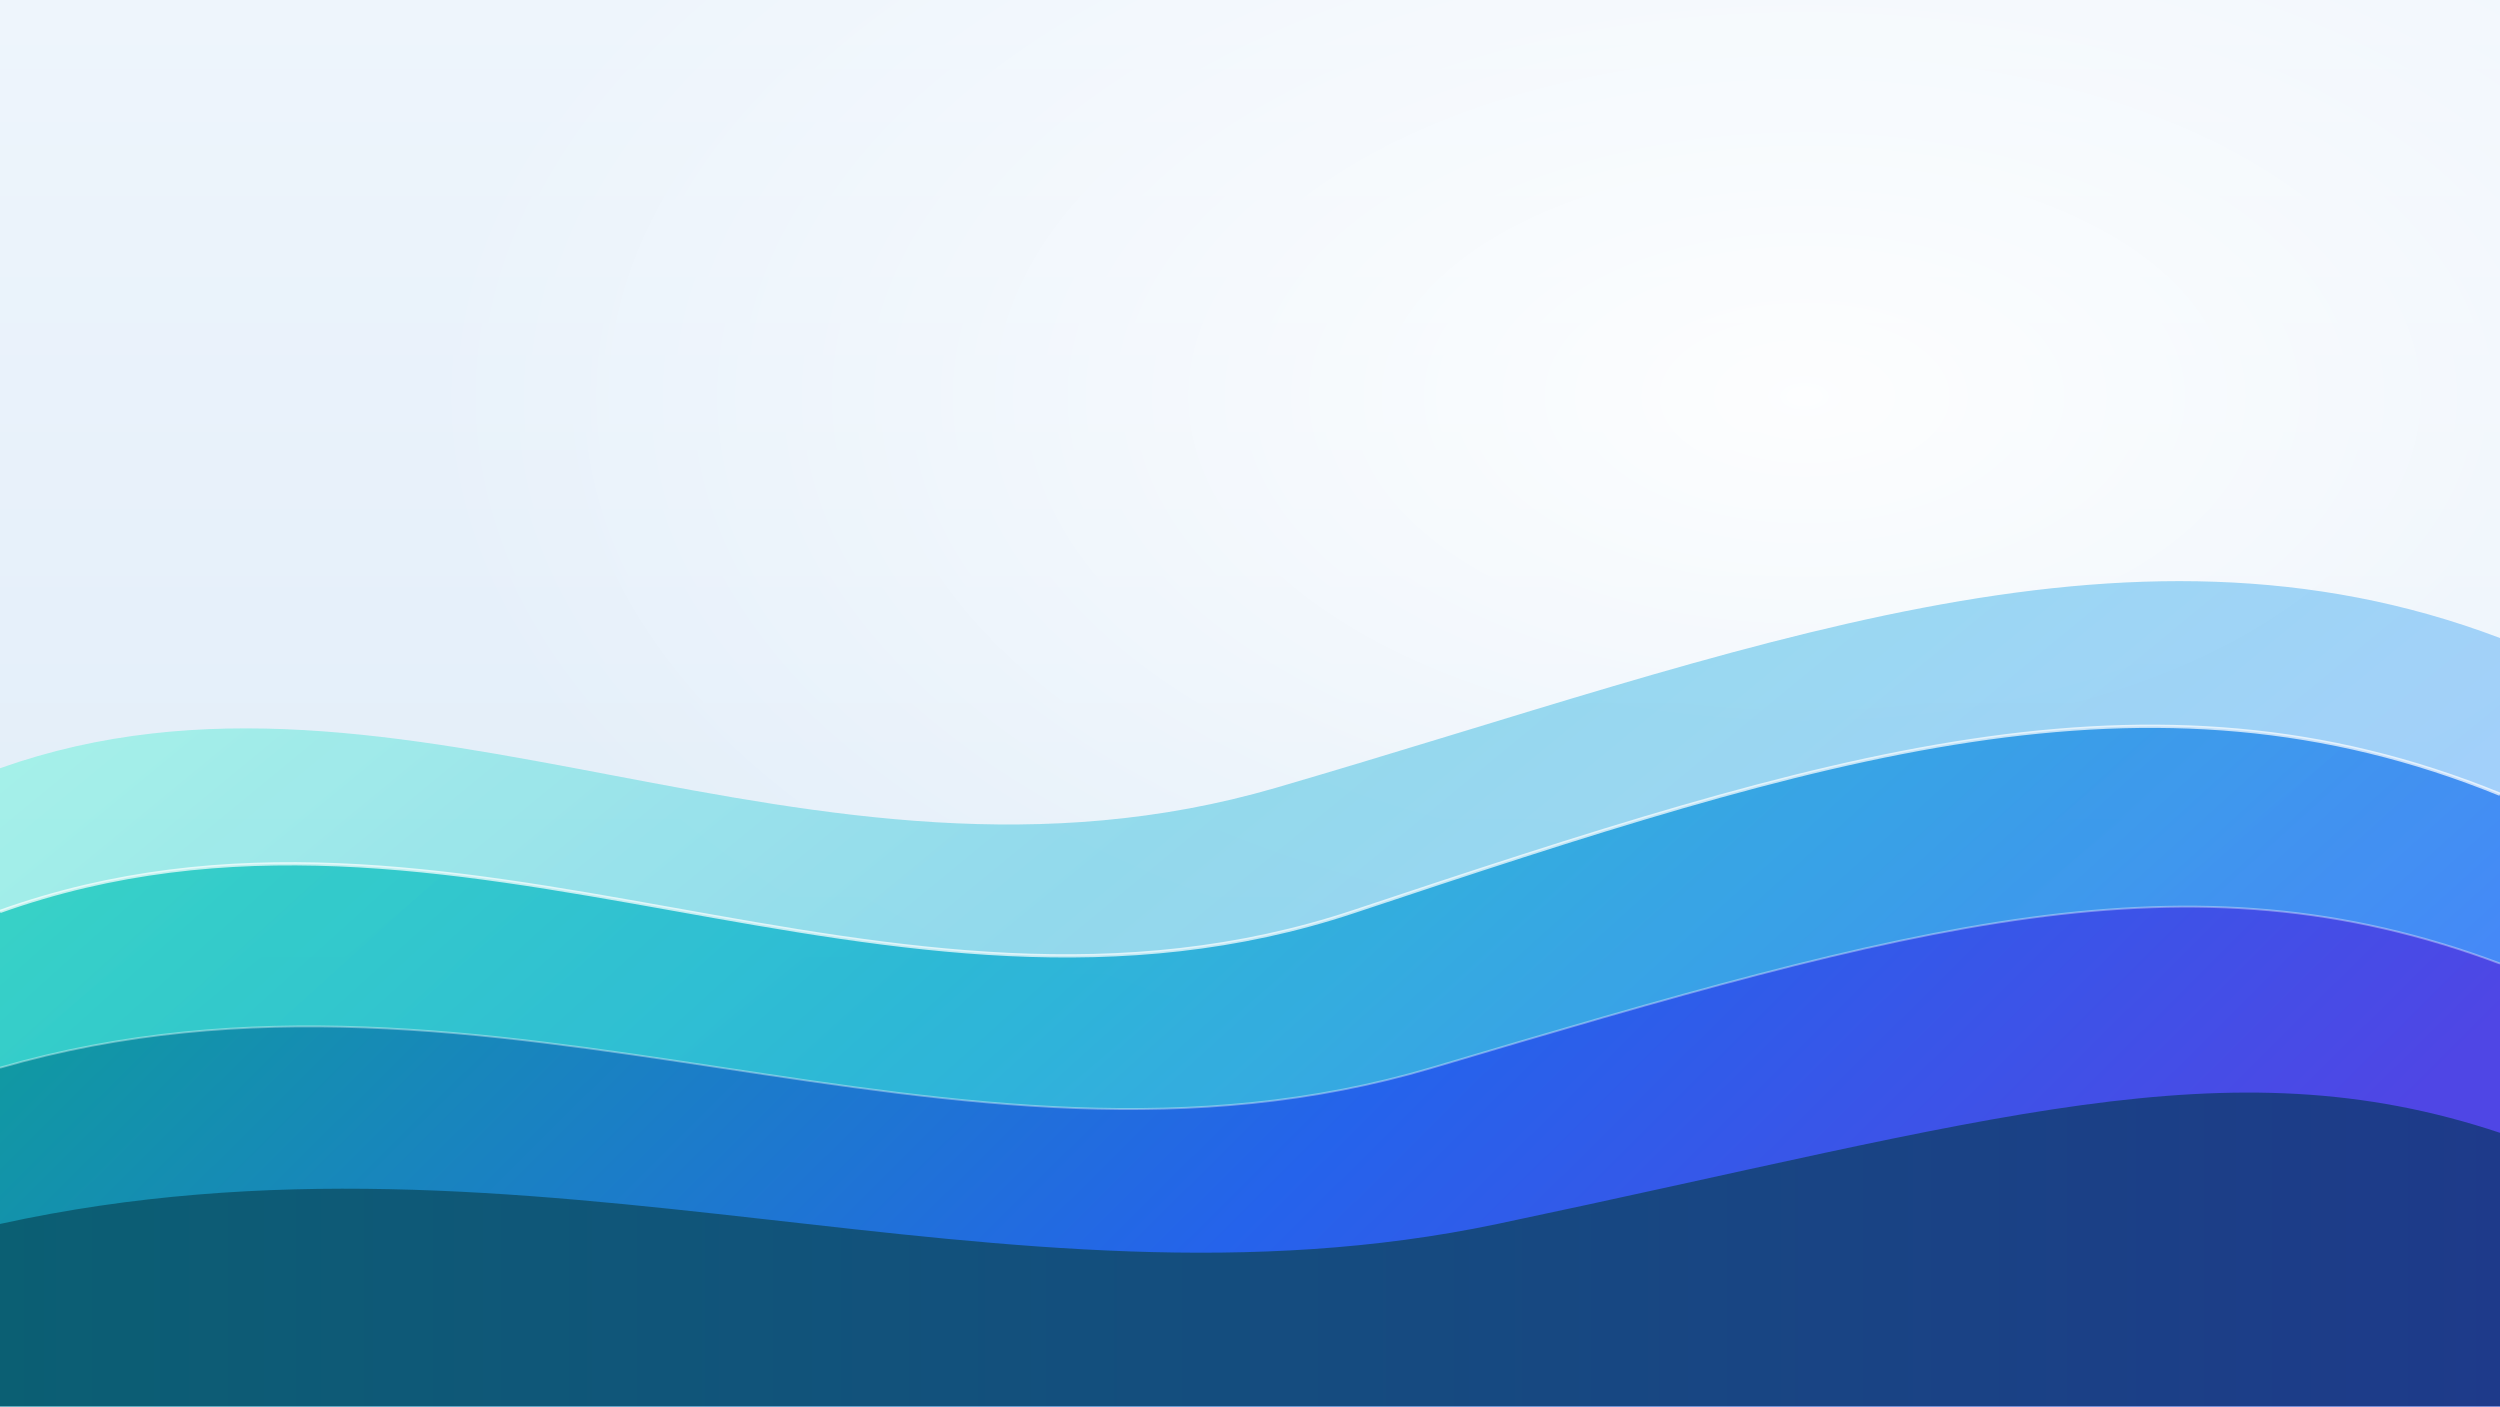
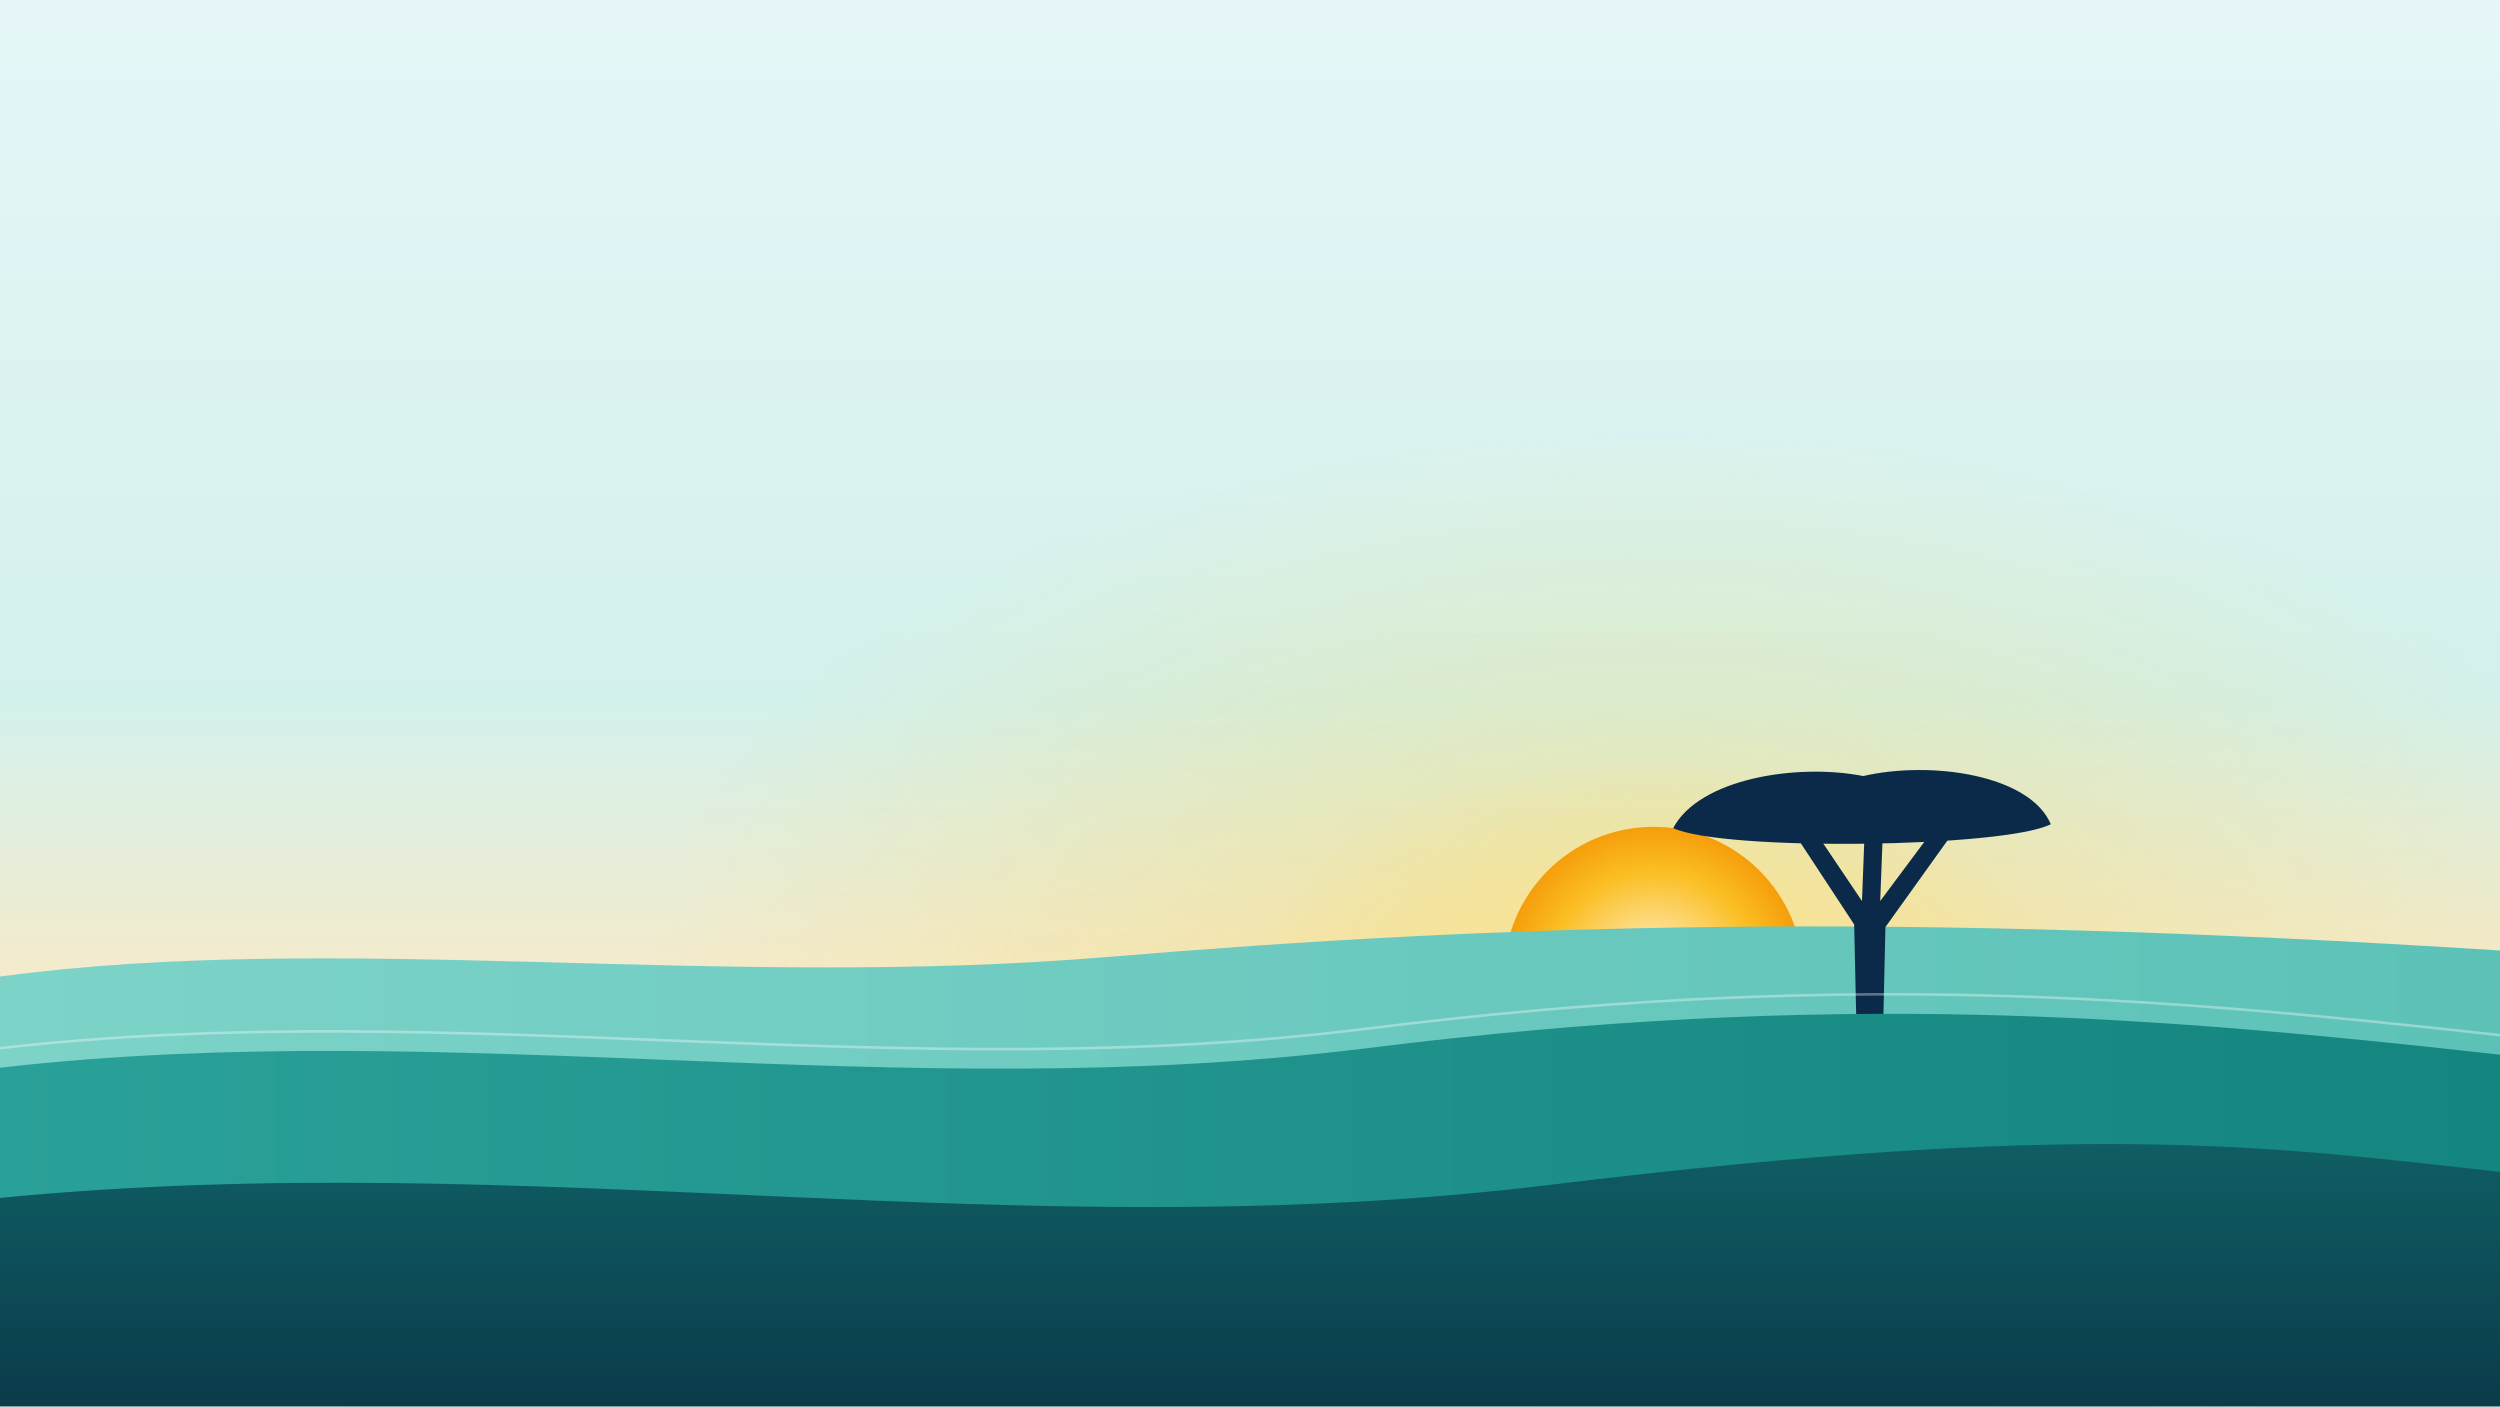
<svg xmlns="http://www.w3.org/2000/svg" viewBox="0 0 3840 2160" width="3840" height="2160">
  <defs>
-     <linearGradient id="bg" x1="0" y1="0" x2="0" y2="1">
-       <stop offset="0" stop-color="#EEF5FC" />
-       <stop offset="1" stop-color="#DCEAF7" />
+     <linearGradient id="sky" x1="0" y1="0" x2="0" y2="1">
+       <stop offset="0" stop-color="#E6F6F8" />
+       <stop offset="0.5" stop-color="#D3F1EC" />
+       <stop offset="0.74" stop-color="#FCE9C4" />
+       <stop offset="0.82" stop-color="#FBD38D" />
    </linearGradient>
-     <radialGradient id="halo" cx="0.72" cy="0.28" r="0.55">
-       <stop offset="0" stop-color="#FFFFFF" stop-opacity="0.9" />
-       <stop offset="1" stop-color="#FFFFFF" stop-opacity="0" />
+     <radialGradient id="glow" cx="0.66" cy="0.70" r="0.40">
+       <stop offset="0" stop-color="#FDE68A" stop-opacity="0.85" />
+       <stop offset="0.4" stop-color="#FCD34D" stop-opacity="0.25" />
+       <stop offset="1" stop-color="#FCD34D" stop-opacity="0" />
    </radialGradient>
-     <linearGradient id="b1" x1="0" y1="0" x2="1" y2="0.4">
-       <stop offset="0" stop-color="#99F6E4" />
-       <stop offset="0.5" stop-color="#7DD3E8" />
-       <stop offset="1" stop-color="#93C5FD" />
+     <radialGradient id="sun" cx="0.5" cy="0.5" r="0.5">
+       <stop offset="0" stop-color="#FFF7E0" />
+       <stop offset="0.7" stop-color="#FBBF24" />
+       <stop offset="1" stop-color="#F59E0B" />
+     </radialGradient>
+     <linearGradient id="h1" x1="0" y1="0" x2="1" y2="0">
+       <stop offset="0" stop-color="#7DD3C8" />
+       <stop offset="1" stop-color="#5CC2B8" />
    </linearGradient>
-     <linearGradient id="b2" x1="0" y1="0" x2="1" y2="0.3">
-       <stop offset="0" stop-color="#2DD4BF" />
-       <stop offset="0.45" stop-color="#22B5D4" />
-       <stop offset="1" stop-color="#3B82F6" />
+     <linearGradient id="h2" x1="0" y1="0" x2="1" y2="0">
+       <stop offset="0" stop-color="#2AA198" />
+       <stop offset="1" stop-color="#14857F" />
    </linearGradient>
-     <linearGradient id="b3" x1="0" y1="0" x2="1" y2="0.2">
-       <stop offset="0" stop-color="#0E9F9A" />
-       <stop offset="0.6" stop-color="#2563EB" />
-       <stop offset="1" stop-color="#4F46E5" />
-     </linearGradient>
-     <linearGradient id="b4" x1="0" y1="0" x2="1" y2="0">
-       <stop offset="0" stop-color="#0B5F73" />
-       <stop offset="1" stop-color="#1E3A8A" />
+     <linearGradient id="h3" x1="0" y1="0" x2="0" y2="1">
+       <stop offset="0" stop-color="#0F5E63" />
+       <stop offset="1" stop-color="#0B3B4A" />
    </linearGradient>
  </defs>
-   <rect width="3840" height="2160" fill="url(#bg)" />
-   <rect width="3840" height="2160" fill="url(#halo)" />
-   <path d="M0 1180 C 620 960, 1240 1420, 1960 1210 S 3260 760, 3840 980 L 3840 2160 L 0 2160 Z" fill="url(#b1)" opacity="0.8" />
-   <path d="M0 1400 C 700 1150, 1360 1640, 2080 1400 S 3300 1000, 3840 1220 L 3840 2160 L 0 2160 Z" fill="url(#b2)" opacity="0.9" />
-   <path d="M0 1400 C 700 1150, 1360 1640, 2080 1400 S 3300 1000, 3840 1220" fill="none" stroke="#FFFFFF" stroke-opacity="0.7" stroke-width="5" />
-   <path d="M0 1640 C 760 1420, 1460 1860, 2200 1640 S 3360 1300, 3840 1480 L 3840 2160 L 0 2160 Z" fill="url(#b3)" />
-   <path d="M0 1880 C 820 1700, 1540 2040, 2300 1880 S 3420 1600, 3840 1740 L 3840 2160 L 0 2160 Z" fill="url(#b4)" />
-   <path d="M0 1640 C 760 1420, 1460 1860, 2200 1640 S 3360 1300, 3840 1480" fill="none" stroke="#FFFFFF" stroke-opacity="0.35" stroke-width="3" />
+   <rect width="3840" height="2160" fill="url(#sky)" />
+   <rect width="3840" height="2160" fill="url(#glow)" />
+   <circle cx="2540" cy="1500" r="230" fill="url(#sun)" />
+   <path d="M0 1500 C 520 1430, 1100 1520, 1700 1470 S 2900 1400, 3840 1460 L 3840 2160 L 0 2160 Z" fill="url(#h1)" />
+   <g fill="#0B2A4A">
+     <path d="M2570 1272 C 2610 1196, 2760 1172, 2862 1192 C 2966 1168, 3118 1190, 3150 1266 C 3080 1302, 2648 1308, 2570 1272 Z" />
+     <path d="M2852 1600 L 2848 1420 L 2760 1286 L 2790 1280 L 2860 1384 L 2864 1280 L 2892 1280 L 2888 1384 L 2964 1282 L 2992 1290 L 2896 1424 L 2892 1600 Z" />
+   </g>
+   <path d="M0 1640 C 700 1560, 1380 1700, 2100 1610 S 3300 1560, 3840 1620 L 3840 2160 L 0 2160 Z" fill="url(#h2)" />
+   <path d="M0 1610 C 700 1530, 1380 1670, 2100 1580 S 3300 1530, 3840 1590" fill="none" stroke="#FFFFFF" stroke-opacity="0.35" stroke-width="4" />
+   <path d="M0 1840 C 820 1760, 1560 1920, 2380 1820 S 3480 1760, 3840 1800 L 3840 2160 L 0 2160 Z" fill="url(#h3)" />
</svg>
